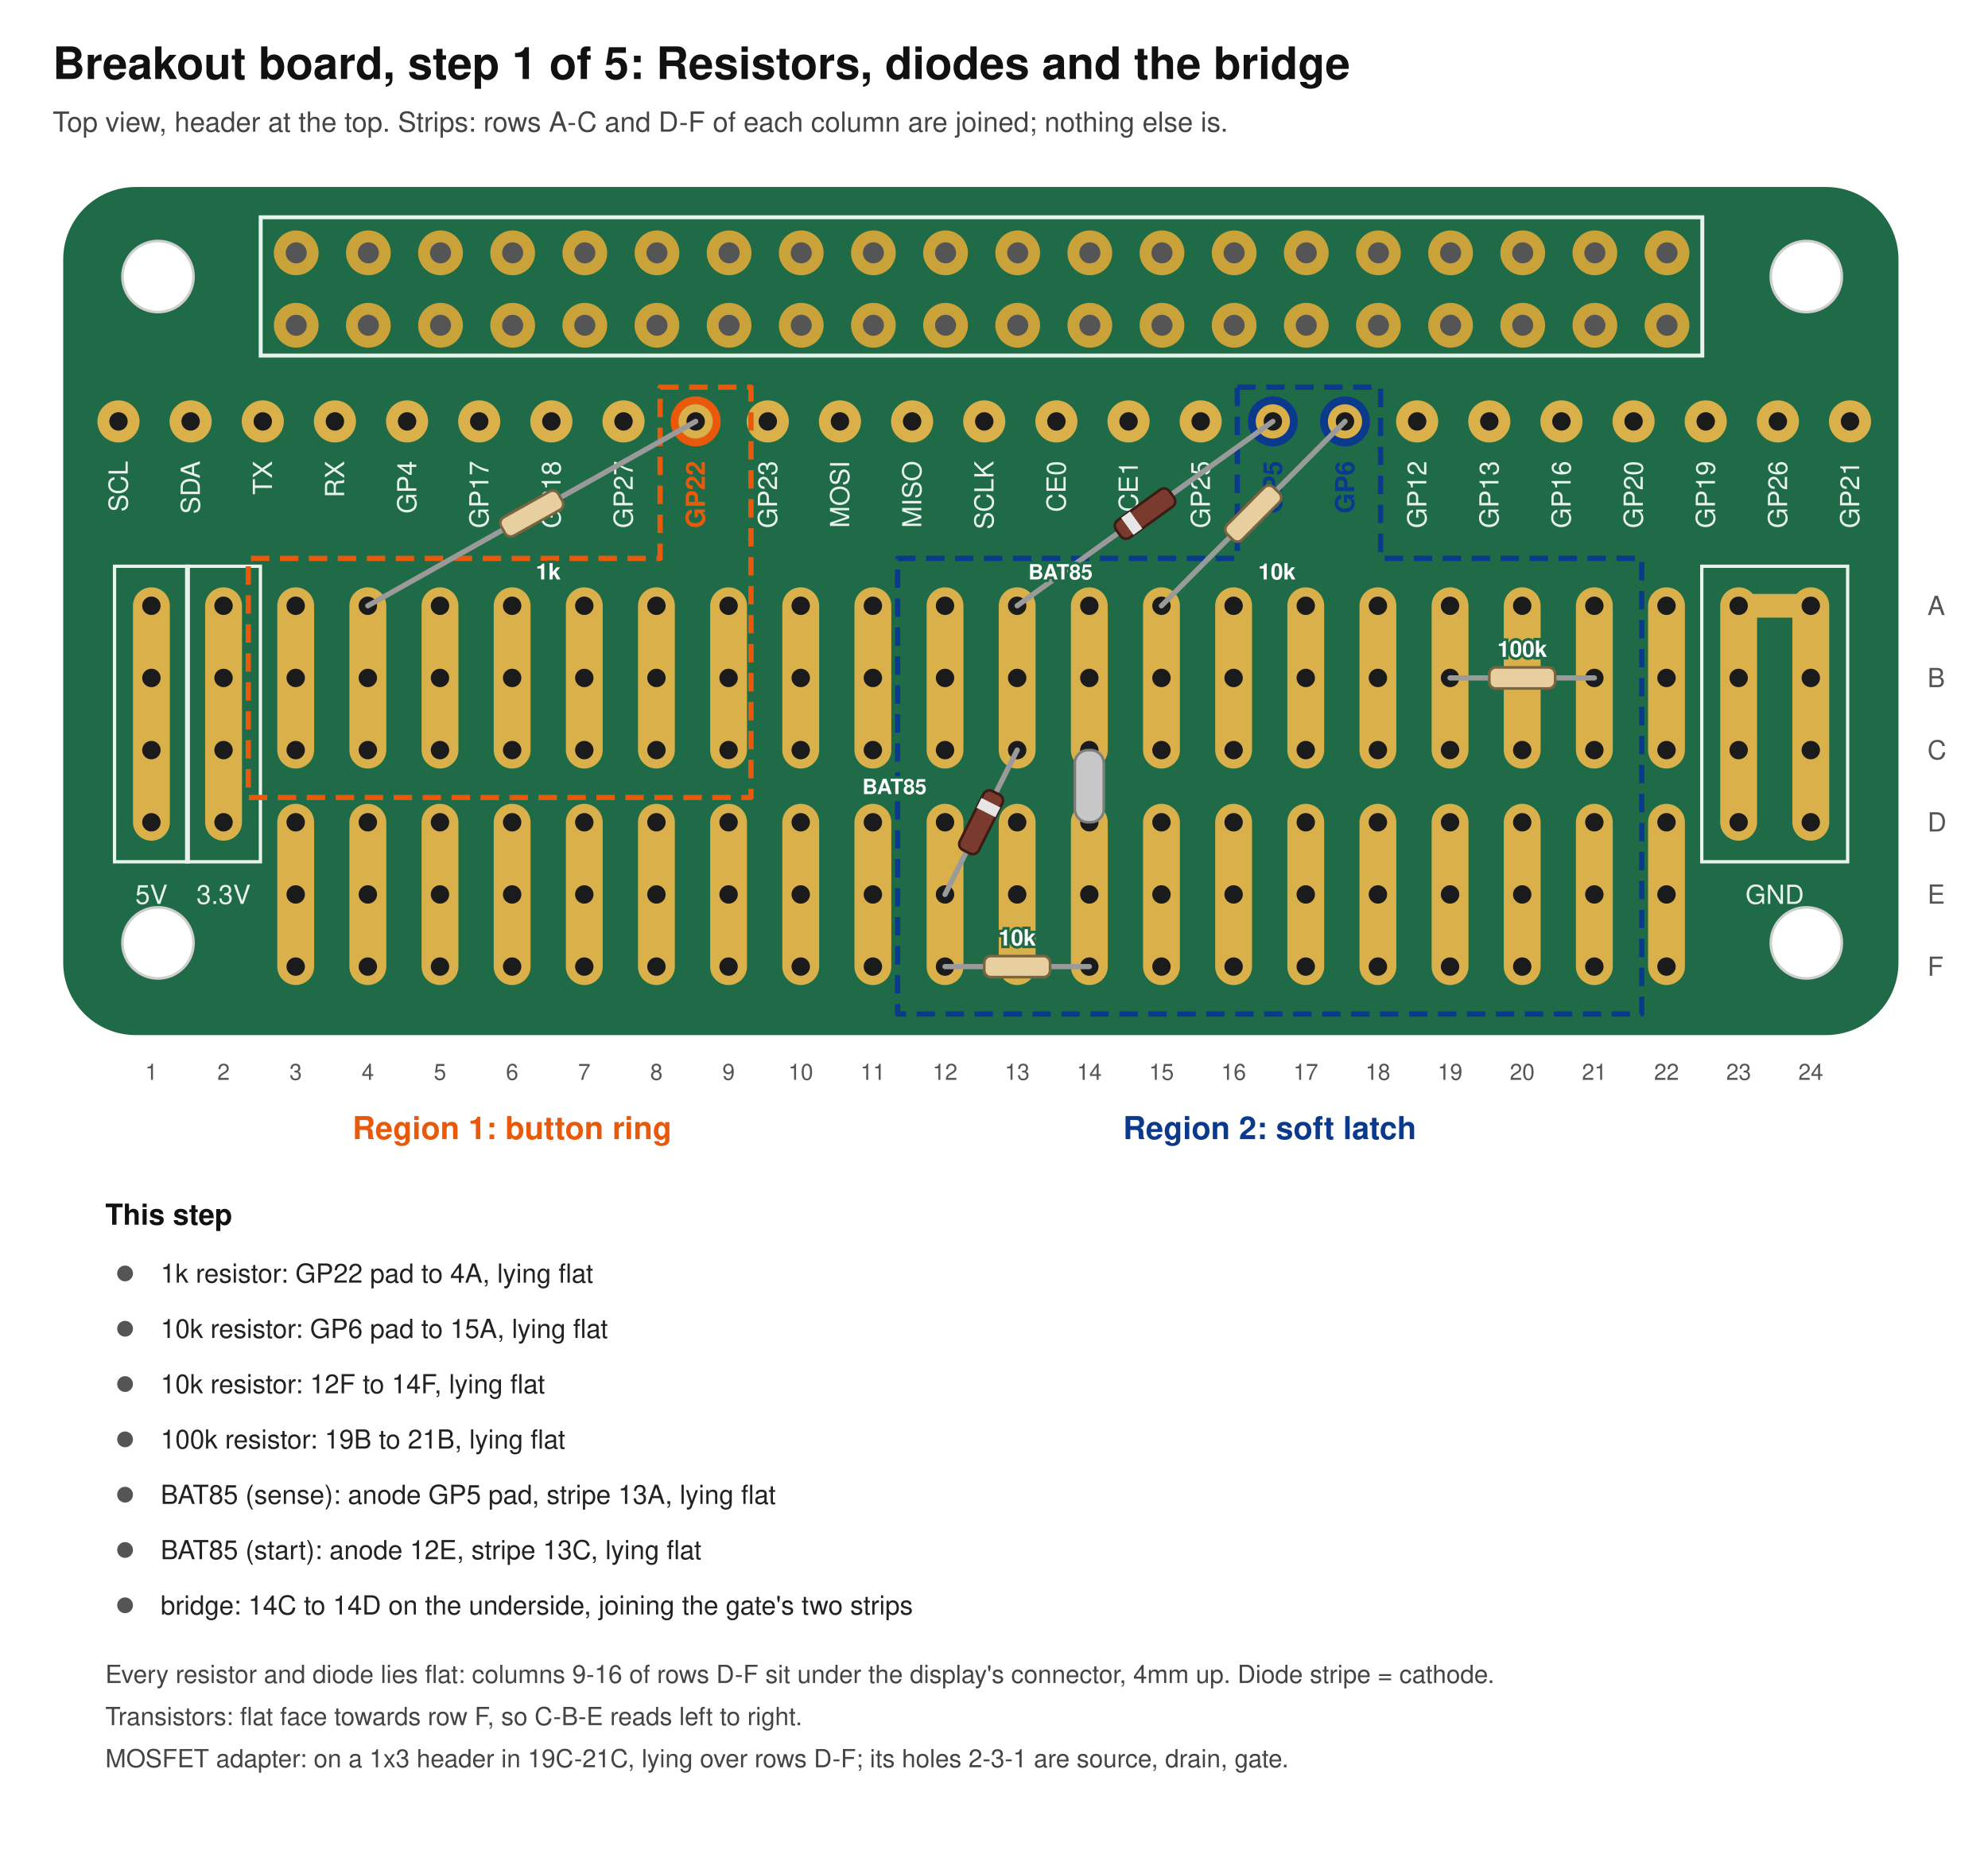
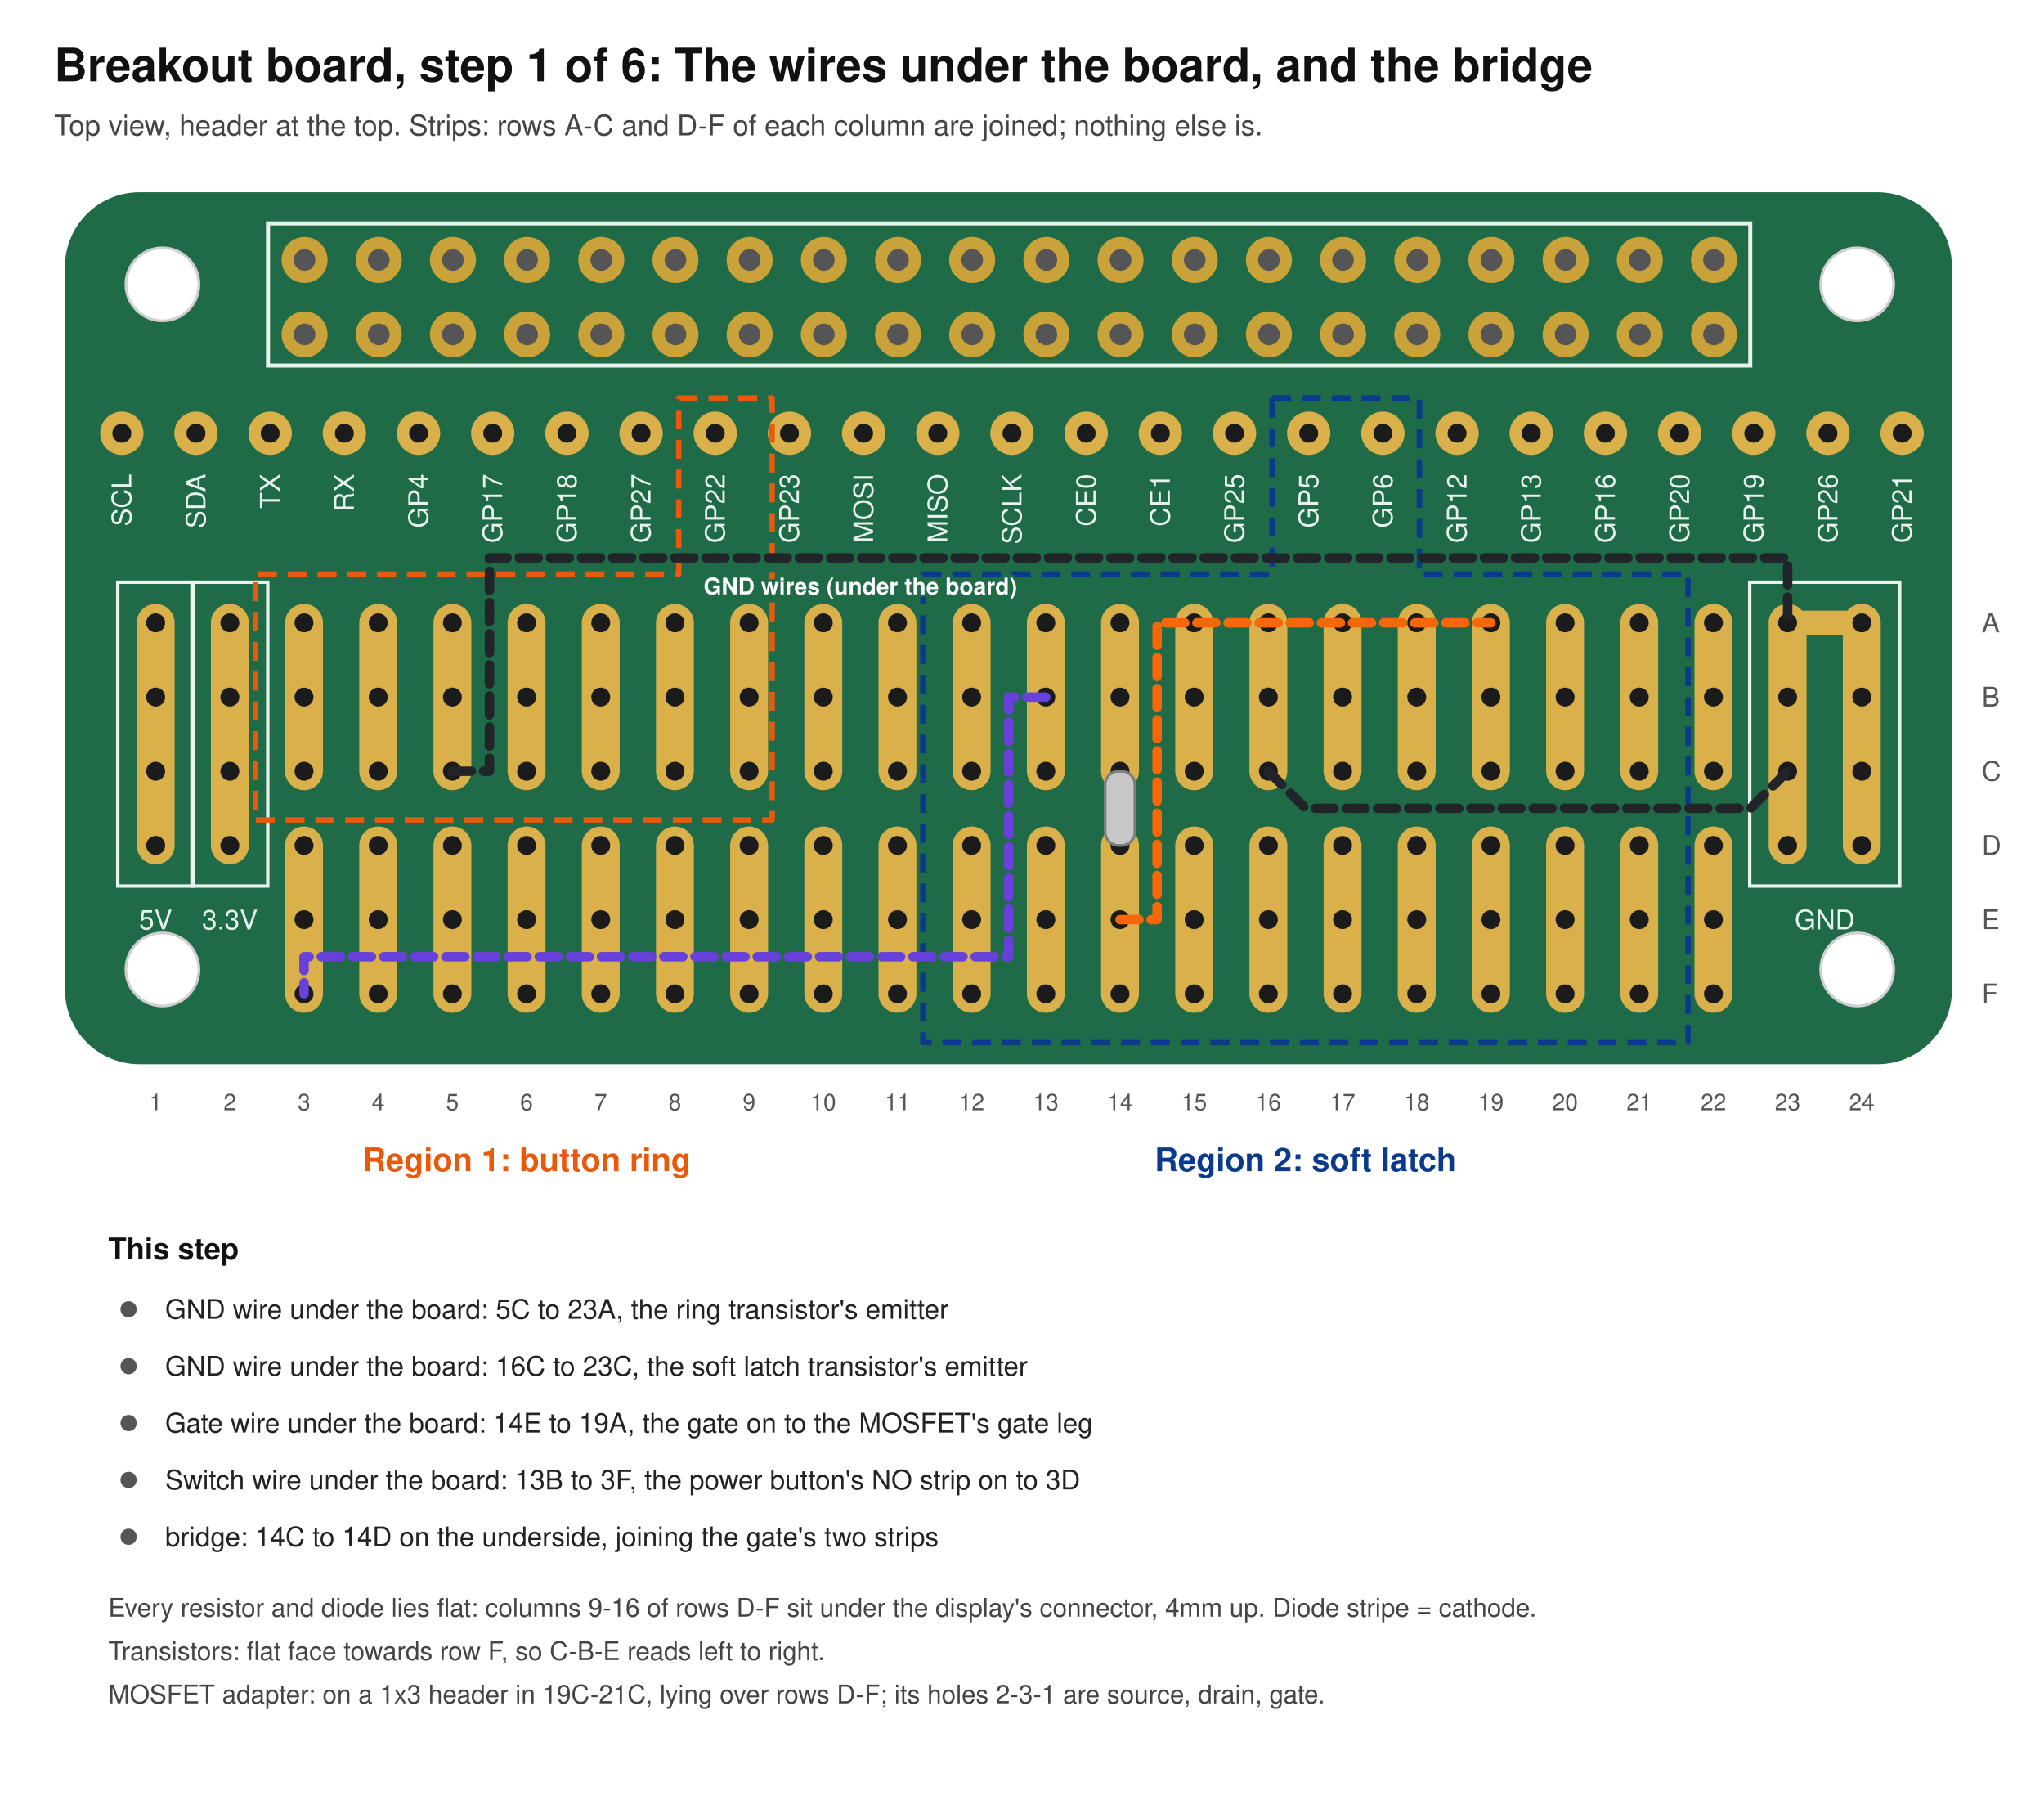
- <svg xmlns="http://www.w3.org/2000/svg" viewBox="0 0 1510 1420" width="1510" height="1420" font-family="Helvetica, Arial, sans-serif">
-   <rect width="1510" height="1420" fill="#ffffff" />
-   <text x="40.0" y="60.0" font-size="34" fill="#111" text-anchor="start" font-weight="bold">Breakout board, step 1 of 5: Resistors, diodes and the bridge</text>
+ <svg xmlns="http://www.w3.org/2000/svg" viewBox="0 0 1510 1336" width="1510" height="1336" font-family="Helvetica, Arial, sans-serif">
+   <rect width="1510" height="1336" fill="#ffffff" />
+   <text x="40.0" y="60.0" font-size="34" fill="#111" text-anchor="start" font-weight="bold">Breakout board, step 1 of 6: The wires under the board, and the bridge</text>
  <text x="40.0" y="100.0" font-size="21" fill="#444" text-anchor="start">Top view, header at the top. Strips: rows A-C and D-F of each column are joined; nothing else is.</text>
  <rect x="48.0" y="142.0" width="1394.0" height="644.0" fill="#1f6b48" rx="55" />
  <circle cx="120.0" cy="210.0" r="27" fill="#ffffff" stroke="#cfcfcf" stroke-width="2" />
  <circle cx="1372.0" cy="210.0" r="27" fill="#ffffff" stroke="#cfcfcf" stroke-width="2" />
  <circle cx="120.0" cy="716.0" r="27" fill="#ffffff" stroke="#cfcfcf" stroke-width="2" />
  <circle cx="1372.0" cy="716.0" r="27" fill="#ffffff" stroke="#cfcfcf" stroke-width="2" />
  <rect x="198.0" y="165.0" width="1095.0" height="105.0" fill="none" stroke="#e9f3ee" stroke-width="3" />
  <circle cx="225.0" cy="192.0" r="17" fill="#c9a23a" stroke="none" stroke-width="0" />
  <circle cx="225.0" cy="192.0" r="8" fill="#555" stroke="none" stroke-width="0" />
  <circle cx="225.0" cy="247.0" r="17" fill="#c9a23a" stroke="none" stroke-width="0" />
  <circle cx="225.0" cy="247.0" r="8" fill="#555" stroke="none" stroke-width="0" />
  <circle cx="279.8" cy="192.0" r="17" fill="#c9a23a" stroke="none" stroke-width="0" />
  <circle cx="279.8" cy="192.0" r="8" fill="#555" stroke="none" stroke-width="0" />
  <circle cx="279.8" cy="247.0" r="17" fill="#c9a23a" stroke="none" stroke-width="0" />
  <circle cx="279.8" cy="247.0" r="8" fill="#555" stroke="none" stroke-width="0" />
  <circle cx="334.6" cy="192.0" r="17" fill="#c9a23a" stroke="none" stroke-width="0" />
  <circle cx="334.6" cy="192.0" r="8" fill="#555" stroke="none" stroke-width="0" />
  <circle cx="334.6" cy="247.0" r="17" fill="#c9a23a" stroke="none" stroke-width="0" />
  <circle cx="334.6" cy="247.0" r="8" fill="#555" stroke="none" stroke-width="0" />
  <circle cx="389.4" cy="192.0" r="17" fill="#c9a23a" stroke="none" stroke-width="0" />
  <circle cx="389.4" cy="192.0" r="8" fill="#555" stroke="none" stroke-width="0" />
  <circle cx="389.4" cy="247.0" r="17" fill="#c9a23a" stroke="none" stroke-width="0" />
  <circle cx="389.4" cy="247.0" r="8" fill="#555" stroke="none" stroke-width="0" />
  <circle cx="444.2" cy="192.0" r="17" fill="#c9a23a" stroke="none" stroke-width="0" />
  <circle cx="444.2" cy="192.0" r="8" fill="#555" stroke="none" stroke-width="0" />
  <circle cx="444.2" cy="247.0" r="17" fill="#c9a23a" stroke="none" stroke-width="0" />
  <circle cx="444.2" cy="247.0" r="8" fill="#555" stroke="none" stroke-width="0" />
  <circle cx="499.0" cy="192.0" r="17" fill="#c9a23a" stroke="none" stroke-width="0" />
  <circle cx="499.0" cy="192.0" r="8" fill="#555" stroke="none" stroke-width="0" />
  <circle cx="499.0" cy="247.0" r="17" fill="#c9a23a" stroke="none" stroke-width="0" />
  <circle cx="499.0" cy="247.0" r="8" fill="#555" stroke="none" stroke-width="0" />
  <circle cx="553.8" cy="192.0" r="17" fill="#c9a23a" stroke="none" stroke-width="0" />
  <circle cx="553.8" cy="192.0" r="8" fill="#555" stroke="none" stroke-width="0" />
  <circle cx="553.8" cy="247.0" r="17" fill="#c9a23a" stroke="none" stroke-width="0" />
  <circle cx="553.8" cy="247.0" r="8" fill="#555" stroke="none" stroke-width="0" />
  <circle cx="608.6" cy="192.0" r="17" fill="#c9a23a" stroke="none" stroke-width="0" />
  <circle cx="608.6" cy="192.0" r="8" fill="#555" stroke="none" stroke-width="0" />
  <circle cx="608.6" cy="247.0" r="17" fill="#c9a23a" stroke="none" stroke-width="0" />
  <circle cx="608.6" cy="247.0" r="8" fill="#555" stroke="none" stroke-width="0" />
  <circle cx="663.4" cy="192.0" r="17" fill="#c9a23a" stroke="none" stroke-width="0" />
  <circle cx="663.4" cy="192.0" r="8" fill="#555" stroke="none" stroke-width="0" />
  <circle cx="663.4" cy="247.0" r="17" fill="#c9a23a" stroke="none" stroke-width="0" />
  <circle cx="663.4" cy="247.0" r="8" fill="#555" stroke="none" stroke-width="0" />
  <circle cx="718.2" cy="192.0" r="17" fill="#c9a23a" stroke="none" stroke-width="0" />
  <circle cx="718.2" cy="192.0" r="8" fill="#555" stroke="none" stroke-width="0" />
  <circle cx="718.2" cy="247.0" r="17" fill="#c9a23a" stroke="none" stroke-width="0" />
  <circle cx="718.2" cy="247.0" r="8" fill="#555" stroke="none" stroke-width="0" />
  <circle cx="773.0" cy="192.0" r="17" fill="#c9a23a" stroke="none" stroke-width="0" />
  <circle cx="773.0" cy="192.0" r="8" fill="#555" stroke="none" stroke-width="0" />
  <circle cx="773.0" cy="247.0" r="17" fill="#c9a23a" stroke="none" stroke-width="0" />
  <circle cx="773.0" cy="247.0" r="8" fill="#555" stroke="none" stroke-width="0" />
  <circle cx="827.8" cy="192.0" r="17" fill="#c9a23a" stroke="none" stroke-width="0" />
  <circle cx="827.8" cy="192.0" r="8" fill="#555" stroke="none" stroke-width="0" />
  <circle cx="827.8" cy="247.0" r="17" fill="#c9a23a" stroke="none" stroke-width="0" />
  <circle cx="827.8" cy="247.0" r="8" fill="#555" stroke="none" stroke-width="0" />
  <circle cx="882.6" cy="192.0" r="17" fill="#c9a23a" stroke="none" stroke-width="0" />
  <circle cx="882.6" cy="192.0" r="8" fill="#555" stroke="none" stroke-width="0" />
  <circle cx="882.6" cy="247.0" r="17" fill="#c9a23a" stroke="none" stroke-width="0" />
  <circle cx="882.6" cy="247.0" r="8" fill="#555" stroke="none" stroke-width="0" />
  <circle cx="937.4" cy="192.0" r="17" fill="#c9a23a" stroke="none" stroke-width="0" />
  <circle cx="937.4" cy="192.0" r="8" fill="#555" stroke="none" stroke-width="0" />
  <circle cx="937.4" cy="247.0" r="17" fill="#c9a23a" stroke="none" stroke-width="0" />
  <circle cx="937.4" cy="247.0" r="8" fill="#555" stroke="none" stroke-width="0" />
  <circle cx="992.2" cy="192.0" r="17" fill="#c9a23a" stroke="none" stroke-width="0" />
  <circle cx="992.2" cy="192.0" r="8" fill="#555" stroke="none" stroke-width="0" />
  <circle cx="992.2" cy="247.0" r="17" fill="#c9a23a" stroke="none" stroke-width="0" />
  <circle cx="992.2" cy="247.0" r="8" fill="#555" stroke="none" stroke-width="0" />
  <circle cx="1047.0" cy="192.0" r="17" fill="#c9a23a" stroke="none" stroke-width="0" />
  <circle cx="1047.0" cy="192.0" r="8" fill="#555" stroke="none" stroke-width="0" />
  <circle cx="1047.0" cy="247.0" r="17" fill="#c9a23a" stroke="none" stroke-width="0" />
  <circle cx="1047.0" cy="247.0" r="8" fill="#555" stroke="none" stroke-width="0" />
  <circle cx="1101.8" cy="192.0" r="17" fill="#c9a23a" stroke="none" stroke-width="0" />
  <circle cx="1101.8" cy="192.0" r="8" fill="#555" stroke="none" stroke-width="0" />
  <circle cx="1101.8" cy="247.0" r="17" fill="#c9a23a" stroke="none" stroke-width="0" />
  <circle cx="1101.8" cy="247.0" r="8" fill="#555" stroke="none" stroke-width="0" />
  <circle cx="1156.6" cy="192.0" r="17" fill="#c9a23a" stroke="none" stroke-width="0" />
  <circle cx="1156.6" cy="192.0" r="8" fill="#555" stroke="none" stroke-width="0" />
  <circle cx="1156.6" cy="247.0" r="17" fill="#c9a23a" stroke="none" stroke-width="0" />
  <circle cx="1156.6" cy="247.0" r="8" fill="#555" stroke="none" stroke-width="0" />
  <circle cx="1211.4" cy="192.0" r="17" fill="#c9a23a" stroke="none" stroke-width="0" />
  <circle cx="1211.4" cy="192.0" r="8" fill="#555" stroke="none" stroke-width="0" />
  <circle cx="1211.4" cy="247.0" r="17" fill="#c9a23a" stroke="none" stroke-width="0" />
  <circle cx="1211.4" cy="247.0" r="8" fill="#555" stroke="none" stroke-width="0" />
  <circle cx="1266.2" cy="192.0" r="17" fill="#c9a23a" stroke="none" stroke-width="0" />
  <circle cx="1266.2" cy="192.0" r="8" fill="#555" stroke="none" stroke-width="0" />
  <circle cx="1266.2" cy="247.0" r="17" fill="#c9a23a" stroke="none" stroke-width="0" />
  <circle cx="1266.2" cy="247.0" r="8" fill="#555" stroke="none" stroke-width="0" />
  <circle cx="90.0" cy="320.0" r="16" fill="#d9b04a" stroke="none" stroke-width="0" />
  <circle cx="90.0" cy="320.0" r="7" fill="#1b1b1b" stroke="none" stroke-width="0" />
  <text transform="translate(97.0,350) rotate(-90)" text-anchor="end" font-size="20" fill="#e9f3ee">SCL</text>
  <circle cx="144.8" cy="320.0" r="16" fill="#d9b04a" stroke="none" stroke-width="0" />
  <circle cx="144.8" cy="320.0" r="7" fill="#1b1b1b" stroke="none" stroke-width="0" />
  <text transform="translate(151.8,350) rotate(-90)" text-anchor="end" font-size="20" fill="#e9f3ee">SDA</text>
  <circle cx="199.6" cy="320.0" r="16" fill="#d9b04a" stroke="none" stroke-width="0" />
  <circle cx="199.6" cy="320.0" r="7" fill="#1b1b1b" stroke="none" stroke-width="0" />
  <text transform="translate(206.6,350) rotate(-90)" text-anchor="end" font-size="20" fill="#e9f3ee">TX</text>
  <circle cx="254.4" cy="320.0" r="16" fill="#d9b04a" stroke="none" stroke-width="0" />
  <circle cx="254.4" cy="320.0" r="7" fill="#1b1b1b" stroke="none" stroke-width="0" />
  <text transform="translate(261.4,350) rotate(-90)" text-anchor="end" font-size="20" fill="#e9f3ee">RX</text>
  <circle cx="309.2" cy="320.0" r="16" fill="#d9b04a" stroke="none" stroke-width="0" />
  <circle cx="309.2" cy="320.0" r="7" fill="#1b1b1b" stroke="none" stroke-width="0" />
  <text transform="translate(316.2,350) rotate(-90)" text-anchor="end" font-size="20" fill="#e9f3ee">GP4</text>
  <circle cx="364.0" cy="320.0" r="16" fill="#d9b04a" stroke="none" stroke-width="0" />
  <circle cx="364.0" cy="320.0" r="7" fill="#1b1b1b" stroke="none" stroke-width="0" />
  <text transform="translate(371.0,350) rotate(-90)" text-anchor="end" font-size="20" fill="#e9f3ee">GP17</text>
  <circle cx="418.8" cy="320.0" r="16" fill="#d9b04a" stroke="none" stroke-width="0" />
  <circle cx="418.8" cy="320.0" r="7" fill="#1b1b1b" stroke="none" stroke-width="0" />
  <text transform="translate(425.8,350) rotate(-90)" text-anchor="end" font-size="20" fill="#e9f3ee">GP18</text>
  <circle cx="473.6" cy="320.0" r="16" fill="#d9b04a" stroke="none" stroke-width="0" />
  <circle cx="473.6" cy="320.0" r="7" fill="#1b1b1b" stroke="none" stroke-width="0" />
  <text transform="translate(480.6,350) rotate(-90)" text-anchor="end" font-size="20" fill="#e9f3ee">GP27</text>
-   <circle cx="528.4" cy="320.0" r="16" fill="#d9b04a" stroke="#e8590c" stroke-width="6" />
+   <circle cx="528.4" cy="320.0" r="16" fill="#d9b04a" stroke="none" stroke-width="0" />
  <circle cx="528.4" cy="320.0" r="7" fill="#1b1b1b" stroke="none" stroke-width="0" />
-   <text transform="translate(535.4,350) rotate(-90)" text-anchor="end" font-size="20" font-weight="bold" fill="#e8590c">GP22</text>
+   <text transform="translate(535.4,350) rotate(-90)" text-anchor="end" font-size="20" fill="#e9f3ee">GP22</text>
  <circle cx="583.2" cy="320.0" r="16" fill="#d9b04a" stroke="none" stroke-width="0" />
  <circle cx="583.2" cy="320.0" r="7" fill="#1b1b1b" stroke="none" stroke-width="0" />
  <text transform="translate(590.2,350) rotate(-90)" text-anchor="end" font-size="20" fill="#e9f3ee">GP23</text>
  <circle cx="638.0" cy="320.0" r="16" fill="#d9b04a" stroke="none" stroke-width="0" />
  <circle cx="638.0" cy="320.0" r="7" fill="#1b1b1b" stroke="none" stroke-width="0" />
  <text transform="translate(645.0,350) rotate(-90)" text-anchor="end" font-size="20" fill="#e9f3ee">MOSI</text>
  <circle cx="692.8" cy="320.0" r="16" fill="#d9b04a" stroke="none" stroke-width="0" />
  <circle cx="692.8" cy="320.0" r="7" fill="#1b1b1b" stroke="none" stroke-width="0" />
  <text transform="translate(699.8,350) rotate(-90)" text-anchor="end" font-size="20" fill="#e9f3ee">MISO</text>
  <circle cx="747.6" cy="320.0" r="16" fill="#d9b04a" stroke="none" stroke-width="0" />
  <circle cx="747.6" cy="320.0" r="7" fill="#1b1b1b" stroke="none" stroke-width="0" />
  <text transform="translate(754.6,350) rotate(-90)" text-anchor="end" font-size="20" fill="#e9f3ee">SCLK</text>
  <circle cx="802.4" cy="320.0" r="16" fill="#d9b04a" stroke="none" stroke-width="0" />
  <circle cx="802.4" cy="320.0" r="7" fill="#1b1b1b" stroke="none" stroke-width="0" />
  <text transform="translate(809.4,350) rotate(-90)" text-anchor="end" font-size="20" fill="#e9f3ee">CE0</text>
  <circle cx="857.2" cy="320.0" r="16" fill="#d9b04a" stroke="none" stroke-width="0" />
  <circle cx="857.2" cy="320.0" r="7" fill="#1b1b1b" stroke="none" stroke-width="0" />
  <text transform="translate(864.2,350) rotate(-90)" text-anchor="end" font-size="20" fill="#e9f3ee">CE1</text>
  <circle cx="912.0" cy="320.0" r="16" fill="#d9b04a" stroke="none" stroke-width="0" />
  <circle cx="912.0" cy="320.0" r="7" fill="#1b1b1b" stroke="none" stroke-width="0" />
  <text transform="translate(919.0,350) rotate(-90)" text-anchor="end" font-size="20" fill="#e9f3ee">GP25</text>
-   <circle cx="966.8" cy="320.0" r="16" fill="#d9b04a" stroke="#0b3a8c" stroke-width="6" />
+   <circle cx="966.8" cy="320.0" r="16" fill="#d9b04a" stroke="none" stroke-width="0" />
  <circle cx="966.8" cy="320.0" r="7" fill="#1b1b1b" stroke="none" stroke-width="0" />
-   <text transform="translate(973.8,350) rotate(-90)" text-anchor="end" font-size="20" font-weight="bold" fill="#0b3a8c">GP5</text>
-   <circle cx="1021.6" cy="320.0" r="16" fill="#d9b04a" stroke="#0b3a8c" stroke-width="6" />
+   <text transform="translate(973.8,350) rotate(-90)" text-anchor="end" font-size="20" fill="#e9f3ee">GP5</text>
+   <circle cx="1021.6" cy="320.0" r="16" fill="#d9b04a" stroke="none" stroke-width="0" />
  <circle cx="1021.6" cy="320.0" r="7" fill="#1b1b1b" stroke="none" stroke-width="0" />
-   <text transform="translate(1028.6,350) rotate(-90)" text-anchor="end" font-size="20" font-weight="bold" fill="#0b3a8c">GP6</text>
+   <text transform="translate(1028.6,350) rotate(-90)" text-anchor="end" font-size="20" fill="#e9f3ee">GP6</text>
  <circle cx="1076.4" cy="320.0" r="16" fill="#d9b04a" stroke="none" stroke-width="0" />
  <circle cx="1076.4" cy="320.0" r="7" fill="#1b1b1b" stroke="none" stroke-width="0" />
  <text transform="translate(1083.4,350) rotate(-90)" text-anchor="end" font-size="20" fill="#e9f3ee">GP12</text>
  <circle cx="1131.2" cy="320.0" r="16" fill="#d9b04a" stroke="none" stroke-width="0" />
  <circle cx="1131.2" cy="320.0" r="7" fill="#1b1b1b" stroke="none" stroke-width="0" />
  <text transform="translate(1138.2,350) rotate(-90)" text-anchor="end" font-size="20" fill="#e9f3ee">GP13</text>
  <circle cx="1186.0" cy="320.0" r="16" fill="#d9b04a" stroke="none" stroke-width="0" />
  <circle cx="1186.0" cy="320.0" r="7" fill="#1b1b1b" stroke="none" stroke-width="0" />
  <text transform="translate(1193.0,350) rotate(-90)" text-anchor="end" font-size="20" fill="#e9f3ee">GP16</text>
  <circle cx="1240.8" cy="320.0" r="16" fill="#d9b04a" stroke="none" stroke-width="0" />
  <circle cx="1240.8" cy="320.0" r="7" fill="#1b1b1b" stroke="none" stroke-width="0" />
  <text transform="translate(1247.8,350) rotate(-90)" text-anchor="end" font-size="20" fill="#e9f3ee">GP20</text>
  <circle cx="1295.6" cy="320.0" r="16" fill="#d9b04a" stroke="none" stroke-width="0" />
  <circle cx="1295.6" cy="320.0" r="7" fill="#1b1b1b" stroke="none" stroke-width="0" />
  <text transform="translate(1302.6,350) rotate(-90)" text-anchor="end" font-size="20" fill="#e9f3ee">GP19</text>
  <circle cx="1350.4" cy="320.0" r="16" fill="#d9b04a" stroke="none" stroke-width="0" />
  <circle cx="1350.4" cy="320.0" r="7" fill="#1b1b1b" stroke="none" stroke-width="0" />
  <text transform="translate(1357.4,350) rotate(-90)" text-anchor="end" font-size="20" fill="#e9f3ee">GP26</text>
  <circle cx="1405.2" cy="320.0" r="16" fill="#d9b04a" stroke="none" stroke-width="0" />
  <circle cx="1405.2" cy="320.0" r="7" fill="#1b1b1b" stroke="none" stroke-width="0" />
  <text transform="translate(1412.2,350) rotate(-90)" text-anchor="end" font-size="20" fill="#e9f3ee">GP21</text>
  <rect x="87.0" y="430.0" width="56.0" height="224.4" fill="none" stroke="#e9f3ee" stroke-width="2.5" />
  <text x="115.0" y="686.4" font-size="20" fill="#e9f3ee" text-anchor="middle">5V</text>
  <rect x="141.8" y="430.0" width="56.0" height="224.4" fill="none" stroke="#e9f3ee" stroke-width="2.5" />
  <text x="169.8" y="686.4" font-size="20" fill="#e9f3ee" text-anchor="middle">3.3V</text>
  <rect x="1292.6" y="430.0" width="110.8" height="224.4" fill="none" stroke="#e9f3ee" stroke-width="2.5" />
  <text x="1348.0" y="686.4" font-size="20" fill="#e9f3ee" text-anchor="middle">GND</text>
  <rect x="101.0" y="446.0" width="28.0" height="192.4" fill="#d9b04a" rx="14" />
  <rect x="155.8" y="446.0" width="28.0" height="192.4" fill="#d9b04a" rx="14" />
  <rect x="210.6" y="446.0" width="28.0" height="137.6" fill="#d9b04a" rx="14" />
  <rect x="210.6" y="610.4" width="28.0" height="137.6" fill="#d9b04a" rx="14" />
  <rect x="265.4" y="446.0" width="28.0" height="137.6" fill="#d9b04a" rx="14" />
  <rect x="265.4" y="610.4" width="28.0" height="137.6" fill="#d9b04a" rx="14" />
  <rect x="320.2" y="446.0" width="28.0" height="137.6" fill="#d9b04a" rx="14" />
  <rect x="320.2" y="610.4" width="28.0" height="137.6" fill="#d9b04a" rx="14" />
  <rect x="375.0" y="446.0" width="28.0" height="137.6" fill="#d9b04a" rx="14" />
  <rect x="375.0" y="610.4" width="28.0" height="137.6" fill="#d9b04a" rx="14" />
  <rect x="429.8" y="446.0" width="28.0" height="137.6" fill="#d9b04a" rx="14" />
  <rect x="429.8" y="610.4" width="28.0" height="137.6" fill="#d9b04a" rx="14" />
  <rect x="484.6" y="446.0" width="28.0" height="137.6" fill="#d9b04a" rx="14" />
  <rect x="484.6" y="610.4" width="28.0" height="137.6" fill="#d9b04a" rx="14" />
  <rect x="539.4" y="446.0" width="28.0" height="137.6" fill="#d9b04a" rx="14" />
  <rect x="539.4" y="610.4" width="28.0" height="137.6" fill="#d9b04a" rx="14" />
  <rect x="594.2" y="446.0" width="28.0" height="137.6" fill="#d9b04a" rx="14" />
  <rect x="594.2" y="610.4" width="28.0" height="137.6" fill="#d9b04a" rx="14" />
  <rect x="649.0" y="446.0" width="28.0" height="137.6" fill="#d9b04a" rx="14" />
  <rect x="649.0" y="610.4" width="28.0" height="137.6" fill="#d9b04a" rx="14" />
  <rect x="703.8" y="446.0" width="28.0" height="137.6" fill="#d9b04a" rx="14" />
  <rect x="703.8" y="610.4" width="28.0" height="137.6" fill="#d9b04a" rx="14" />
  <rect x="758.6" y="446.0" width="28.0" height="137.6" fill="#d9b04a" rx="14" />
  <rect x="758.6" y="610.4" width="28.0" height="137.6" fill="#d9b04a" rx="14" />
  <rect x="813.4" y="446.0" width="28.0" height="137.6" fill="#d9b04a" rx="14" />
  <rect x="813.4" y="610.4" width="28.0" height="137.6" fill="#d9b04a" rx="14" />
  <rect x="868.2" y="446.0" width="28.0" height="137.6" fill="#d9b04a" rx="14" />
  <rect x="868.2" y="610.4" width="28.0" height="137.6" fill="#d9b04a" rx="14" />
  <rect x="923.0" y="446.0" width="28.0" height="137.6" fill="#d9b04a" rx="14" />
  <rect x="923.0" y="610.4" width="28.0" height="137.6" fill="#d9b04a" rx="14" />
  <rect x="977.8" y="446.0" width="28.0" height="137.6" fill="#d9b04a" rx="14" />
  <rect x="977.8" y="610.4" width="28.0" height="137.6" fill="#d9b04a" rx="14" />
  <rect x="1032.6" y="446.0" width="28.0" height="137.6" fill="#d9b04a" rx="14" />
  <rect x="1032.6" y="610.4" width="28.0" height="137.6" fill="#d9b04a" rx="14" />
  <rect x="1087.4" y="446.0" width="28.0" height="137.6" fill="#d9b04a" rx="14" />
  <rect x="1087.4" y="610.4" width="28.0" height="137.6" fill="#d9b04a" rx="14" />
  <rect x="1142.2" y="446.0" width="28.0" height="137.6" fill="#d9b04a" rx="14" />
  <rect x="1142.2" y="610.4" width="28.0" height="137.6" fill="#d9b04a" rx="14" />
  <rect x="1197.0" y="446.0" width="28.0" height="137.6" fill="#d9b04a" rx="14" />
  <rect x="1197.0" y="610.4" width="28.0" height="137.6" fill="#d9b04a" rx="14" />
  <rect x="1251.8" y="446.0" width="28.0" height="137.6" fill="#d9b04a" rx="14" />
  <rect x="1251.8" y="610.4" width="28.0" height="137.6" fill="#d9b04a" rx="14" />
  <rect x="1306.6" y="446.0" width="28.0" height="192.4" fill="#d9b04a" rx="14" />
  <rect x="1361.4" y="446.0" width="28.0" height="192.4" fill="#d9b04a" rx="14" />
  <rect x="1320.6" y="451.0" width="54.8" height="18.0" fill="#d9b04a" />
  <circle cx="115.0" cy="460.0" r="7" fill="#1b1b1b" stroke="none" stroke-width="0" />
  <circle cx="115.0" cy="514.8" r="7" fill="#1b1b1b" stroke="none" stroke-width="0" />
  <circle cx="115.0" cy="569.6" r="7" fill="#1b1b1b" stroke="none" stroke-width="0" />
  <circle cx="115.0" cy="624.4" r="7" fill="#1b1b1b" stroke="none" stroke-width="0" />
  <circle cx="169.8" cy="460.0" r="7" fill="#1b1b1b" stroke="none" stroke-width="0" />
  <circle cx="169.8" cy="514.8" r="7" fill="#1b1b1b" stroke="none" stroke-width="0" />
  <circle cx="169.8" cy="569.6" r="7" fill="#1b1b1b" stroke="none" stroke-width="0" />
  <circle cx="169.8" cy="624.4" r="7" fill="#1b1b1b" stroke="none" stroke-width="0" />
  <circle cx="224.6" cy="460.0" r="7" fill="#1b1b1b" stroke="none" stroke-width="0" />
  <circle cx="224.6" cy="514.8" r="7" fill="#1b1b1b" stroke="none" stroke-width="0" />
  <circle cx="224.6" cy="569.6" r="7" fill="#1b1b1b" stroke="none" stroke-width="0" />
  <circle cx="224.6" cy="624.4" r="7" fill="#1b1b1b" stroke="none" stroke-width="0" />
  <circle cx="224.6" cy="679.2" r="7" fill="#1b1b1b" stroke="none" stroke-width="0" />
  <circle cx="224.6" cy="734.0" r="7" fill="#1b1b1b" stroke="none" stroke-width="0" />
  <circle cx="279.4" cy="460.0" r="7" fill="#1b1b1b" stroke="none" stroke-width="0" />
  <circle cx="279.4" cy="514.8" r="7" fill="#1b1b1b" stroke="none" stroke-width="0" />
  <circle cx="279.4" cy="569.6" r="7" fill="#1b1b1b" stroke="none" stroke-width="0" />
  <circle cx="279.4" cy="624.4" r="7" fill="#1b1b1b" stroke="none" stroke-width="0" />
  <circle cx="279.4" cy="679.2" r="7" fill="#1b1b1b" stroke="none" stroke-width="0" />
  <circle cx="279.4" cy="734.0" r="7" fill="#1b1b1b" stroke="none" stroke-width="0" />
  <circle cx="334.2" cy="460.0" r="7" fill="#1b1b1b" stroke="none" stroke-width="0" />
  <circle cx="334.2" cy="514.8" r="7" fill="#1b1b1b" stroke="none" stroke-width="0" />
  <circle cx="334.2" cy="569.6" r="7" fill="#1b1b1b" stroke="none" stroke-width="0" />
  <circle cx="334.2" cy="624.4" r="7" fill="#1b1b1b" stroke="none" stroke-width="0" />
  <circle cx="334.2" cy="679.2" r="7" fill="#1b1b1b" stroke="none" stroke-width="0" />
  <circle cx="334.2" cy="734.0" r="7" fill="#1b1b1b" stroke="none" stroke-width="0" />
  <circle cx="389.0" cy="460.0" r="7" fill="#1b1b1b" stroke="none" stroke-width="0" />
  <circle cx="389.0" cy="514.8" r="7" fill="#1b1b1b" stroke="none" stroke-width="0" />
  <circle cx="389.0" cy="569.6" r="7" fill="#1b1b1b" stroke="none" stroke-width="0" />
  <circle cx="389.0" cy="624.4" r="7" fill="#1b1b1b" stroke="none" stroke-width="0" />
  <circle cx="389.0" cy="679.2" r="7" fill="#1b1b1b" stroke="none" stroke-width="0" />
  <circle cx="389.0" cy="734.0" r="7" fill="#1b1b1b" stroke="none" stroke-width="0" />
  <circle cx="443.8" cy="460.0" r="7" fill="#1b1b1b" stroke="none" stroke-width="0" />
  <circle cx="443.8" cy="514.8" r="7" fill="#1b1b1b" stroke="none" stroke-width="0" />
  <circle cx="443.8" cy="569.6" r="7" fill="#1b1b1b" stroke="none" stroke-width="0" />
  <circle cx="443.8" cy="624.4" r="7" fill="#1b1b1b" stroke="none" stroke-width="0" />
  <circle cx="443.8" cy="679.2" r="7" fill="#1b1b1b" stroke="none" stroke-width="0" />
  <circle cx="443.8" cy="734.0" r="7" fill="#1b1b1b" stroke="none" stroke-width="0" />
  <circle cx="498.6" cy="460.0" r="7" fill="#1b1b1b" stroke="none" stroke-width="0" />
  <circle cx="498.6" cy="514.8" r="7" fill="#1b1b1b" stroke="none" stroke-width="0" />
  <circle cx="498.6" cy="569.6" r="7" fill="#1b1b1b" stroke="none" stroke-width="0" />
  <circle cx="498.6" cy="624.4" r="7" fill="#1b1b1b" stroke="none" stroke-width="0" />
  <circle cx="498.6" cy="679.2" r="7" fill="#1b1b1b" stroke="none" stroke-width="0" />
  <circle cx="498.6" cy="734.0" r="7" fill="#1b1b1b" stroke="none" stroke-width="0" />
  <circle cx="553.4" cy="460.0" r="7" fill="#1b1b1b" stroke="none" stroke-width="0" />
  <circle cx="553.4" cy="514.8" r="7" fill="#1b1b1b" stroke="none" stroke-width="0" />
  <circle cx="553.4" cy="569.6" r="7" fill="#1b1b1b" stroke="none" stroke-width="0" />
  <circle cx="553.4" cy="624.4" r="7" fill="#1b1b1b" stroke="none" stroke-width="0" />
  <circle cx="553.4" cy="679.2" r="7" fill="#1b1b1b" stroke="none" stroke-width="0" />
  <circle cx="553.4" cy="734.0" r="7" fill="#1b1b1b" stroke="none" stroke-width="0" />
  <circle cx="608.2" cy="460.0" r="7" fill="#1b1b1b" stroke="none" stroke-width="0" />
  <circle cx="608.2" cy="514.8" r="7" fill="#1b1b1b" stroke="none" stroke-width="0" />
  <circle cx="608.2" cy="569.6" r="7" fill="#1b1b1b" stroke="none" stroke-width="0" />
  <circle cx="608.2" cy="624.4" r="7" fill="#1b1b1b" stroke="none" stroke-width="0" />
  <circle cx="608.2" cy="679.2" r="7" fill="#1b1b1b" stroke="none" stroke-width="0" />
  <circle cx="608.2" cy="734.0" r="7" fill="#1b1b1b" stroke="none" stroke-width="0" />
  <circle cx="663.0" cy="460.0" r="7" fill="#1b1b1b" stroke="none" stroke-width="0" />
  <circle cx="663.0" cy="514.8" r="7" fill="#1b1b1b" stroke="none" stroke-width="0" />
  <circle cx="663.0" cy="569.6" r="7" fill="#1b1b1b" stroke="none" stroke-width="0" />
  <circle cx="663.0" cy="624.4" r="7" fill="#1b1b1b" stroke="none" stroke-width="0" />
  <circle cx="663.0" cy="679.2" r="7" fill="#1b1b1b" stroke="none" stroke-width="0" />
  <circle cx="663.0" cy="734.0" r="7" fill="#1b1b1b" stroke="none" stroke-width="0" />
  <circle cx="717.8" cy="460.0" r="7" fill="#1b1b1b" stroke="none" stroke-width="0" />
  <circle cx="717.8" cy="514.8" r="7" fill="#1b1b1b" stroke="none" stroke-width="0" />
  <circle cx="717.8" cy="569.6" r="7" fill="#1b1b1b" stroke="none" stroke-width="0" />
  <circle cx="717.8" cy="624.4" r="7" fill="#1b1b1b" stroke="none" stroke-width="0" />
  <circle cx="717.8" cy="679.2" r="7" fill="#1b1b1b" stroke="none" stroke-width="0" />
  <circle cx="717.8" cy="734.0" r="7" fill="#1b1b1b" stroke="none" stroke-width="0" />
  <circle cx="772.6" cy="460.0" r="7" fill="#1b1b1b" stroke="none" stroke-width="0" />
  <circle cx="772.6" cy="514.8" r="7" fill="#1b1b1b" stroke="none" stroke-width="0" />
  <circle cx="772.6" cy="569.6" r="7" fill="#1b1b1b" stroke="none" stroke-width="0" />
  <circle cx="772.6" cy="624.4" r="7" fill="#1b1b1b" stroke="none" stroke-width="0" />
  <circle cx="772.6" cy="679.2" r="7" fill="#1b1b1b" stroke="none" stroke-width="0" />
  <circle cx="772.6" cy="734.0" r="7" fill="#1b1b1b" stroke="none" stroke-width="0" />
  <circle cx="827.4" cy="460.0" r="7" fill="#1b1b1b" stroke="none" stroke-width="0" />
  <circle cx="827.4" cy="514.8" r="7" fill="#1b1b1b" stroke="none" stroke-width="0" />
  <circle cx="827.4" cy="569.6" r="7" fill="#1b1b1b" stroke="none" stroke-width="0" />
  <circle cx="827.4" cy="624.4" r="7" fill="#1b1b1b" stroke="none" stroke-width="0" />
  <circle cx="827.4" cy="679.2" r="7" fill="#1b1b1b" stroke="none" stroke-width="0" />
  <circle cx="827.4" cy="734.0" r="7" fill="#1b1b1b" stroke="none" stroke-width="0" />
  <circle cx="882.2" cy="460.0" r="7" fill="#1b1b1b" stroke="none" stroke-width="0" />
  <circle cx="882.2" cy="514.8" r="7" fill="#1b1b1b" stroke="none" stroke-width="0" />
  <circle cx="882.2" cy="569.6" r="7" fill="#1b1b1b" stroke="none" stroke-width="0" />
  <circle cx="882.2" cy="624.4" r="7" fill="#1b1b1b" stroke="none" stroke-width="0" />
  <circle cx="882.2" cy="679.2" r="7" fill="#1b1b1b" stroke="none" stroke-width="0" />
  <circle cx="882.2" cy="734.0" r="7" fill="#1b1b1b" stroke="none" stroke-width="0" />
  <circle cx="937.0" cy="460.0" r="7" fill="#1b1b1b" stroke="none" stroke-width="0" />
  <circle cx="937.0" cy="514.8" r="7" fill="#1b1b1b" stroke="none" stroke-width="0" />
  <circle cx="937.0" cy="569.6" r="7" fill="#1b1b1b" stroke="none" stroke-width="0" />
  <circle cx="937.0" cy="624.4" r="7" fill="#1b1b1b" stroke="none" stroke-width="0" />
  <circle cx="937.0" cy="679.2" r="7" fill="#1b1b1b" stroke="none" stroke-width="0" />
  <circle cx="937.0" cy="734.0" r="7" fill="#1b1b1b" stroke="none" stroke-width="0" />
  <circle cx="991.8" cy="460.0" r="7" fill="#1b1b1b" stroke="none" stroke-width="0" />
  <circle cx="991.8" cy="514.8" r="7" fill="#1b1b1b" stroke="none" stroke-width="0" />
  <circle cx="991.8" cy="569.6" r="7" fill="#1b1b1b" stroke="none" stroke-width="0" />
  <circle cx="991.8" cy="624.4" r="7" fill="#1b1b1b" stroke="none" stroke-width="0" />
  <circle cx="991.8" cy="679.2" r="7" fill="#1b1b1b" stroke="none" stroke-width="0" />
  <circle cx="991.8" cy="734.0" r="7" fill="#1b1b1b" stroke="none" stroke-width="0" />
  <circle cx="1046.6" cy="460.0" r="7" fill="#1b1b1b" stroke="none" stroke-width="0" />
  <circle cx="1046.6" cy="514.8" r="7" fill="#1b1b1b" stroke="none" stroke-width="0" />
  <circle cx="1046.6" cy="569.6" r="7" fill="#1b1b1b" stroke="none" stroke-width="0" />
  <circle cx="1046.6" cy="624.4" r="7" fill="#1b1b1b" stroke="none" stroke-width="0" />
  <circle cx="1046.6" cy="679.2" r="7" fill="#1b1b1b" stroke="none" stroke-width="0" />
  <circle cx="1046.6" cy="734.0" r="7" fill="#1b1b1b" stroke="none" stroke-width="0" />
  <circle cx="1101.4" cy="460.0" r="7" fill="#1b1b1b" stroke="none" stroke-width="0" />
  <circle cx="1101.4" cy="514.8" r="7" fill="#1b1b1b" stroke="none" stroke-width="0" />
  <circle cx="1101.4" cy="569.6" r="7" fill="#1b1b1b" stroke="none" stroke-width="0" />
  <circle cx="1101.4" cy="624.4" r="7" fill="#1b1b1b" stroke="none" stroke-width="0" />
  <circle cx="1101.4" cy="679.2" r="7" fill="#1b1b1b" stroke="none" stroke-width="0" />
  <circle cx="1101.4" cy="734.0" r="7" fill="#1b1b1b" stroke="none" stroke-width="0" />
  <circle cx="1156.2" cy="460.0" r="7" fill="#1b1b1b" stroke="none" stroke-width="0" />
  <circle cx="1156.2" cy="514.8" r="7" fill="#1b1b1b" stroke="none" stroke-width="0" />
  <circle cx="1156.2" cy="569.6" r="7" fill="#1b1b1b" stroke="none" stroke-width="0" />
  <circle cx="1156.2" cy="624.4" r="7" fill="#1b1b1b" stroke="none" stroke-width="0" />
  <circle cx="1156.2" cy="679.2" r="7" fill="#1b1b1b" stroke="none" stroke-width="0" />
  <circle cx="1156.2" cy="734.0" r="7" fill="#1b1b1b" stroke="none" stroke-width="0" />
  <circle cx="1211.0" cy="460.0" r="7" fill="#1b1b1b" stroke="none" stroke-width="0" />
  <circle cx="1211.0" cy="514.8" r="7" fill="#1b1b1b" stroke="none" stroke-width="0" />
  <circle cx="1211.0" cy="569.6" r="7" fill="#1b1b1b" stroke="none" stroke-width="0" />
  <circle cx="1211.0" cy="624.4" r="7" fill="#1b1b1b" stroke="none" stroke-width="0" />
  <circle cx="1211.0" cy="679.2" r="7" fill="#1b1b1b" stroke="none" stroke-width="0" />
  <circle cx="1211.0" cy="734.0" r="7" fill="#1b1b1b" stroke="none" stroke-width="0" />
  <circle cx="1265.8" cy="460.0" r="7" fill="#1b1b1b" stroke="none" stroke-width="0" />
  <circle cx="1265.8" cy="514.8" r="7" fill="#1b1b1b" stroke="none" stroke-width="0" />
  <circle cx="1265.8" cy="569.6" r="7" fill="#1b1b1b" stroke="none" stroke-width="0" />
  <circle cx="1265.8" cy="624.4" r="7" fill="#1b1b1b" stroke="none" stroke-width="0" />
  <circle cx="1265.8" cy="679.2" r="7" fill="#1b1b1b" stroke="none" stroke-width="0" />
  <circle cx="1265.8" cy="734.0" r="7" fill="#1b1b1b" stroke="none" stroke-width="0" />
  <circle cx="1320.6" cy="460.0" r="7" fill="#1b1b1b" stroke="none" stroke-width="0" />
  <circle cx="1320.6" cy="514.8" r="7" fill="#1b1b1b" stroke="none" stroke-width="0" />
  <circle cx="1320.6" cy="569.6" r="7" fill="#1b1b1b" stroke="none" stroke-width="0" />
  <circle cx="1320.6" cy="624.4" r="7" fill="#1b1b1b" stroke="none" stroke-width="0" />
  <circle cx="1375.4" cy="460.0" r="7" fill="#1b1b1b" stroke="none" stroke-width="0" />
  <circle cx="1375.4" cy="514.8" r="7" fill="#1b1b1b" stroke="none" stroke-width="0" />
  <circle cx="1375.4" cy="569.6" r="7" fill="#1b1b1b" stroke="none" stroke-width="0" />
  <circle cx="1375.4" cy="624.4" r="7" fill="#1b1b1b" stroke="none" stroke-width="0" />
  <text x="115.0" y="820.0" font-size="17" fill="#555" text-anchor="middle">1</text>
  <text x="169.8" y="820.0" font-size="17" fill="#555" text-anchor="middle">2</text>
  <text x="224.6" y="820.0" font-size="17" fill="#555" text-anchor="middle">3</text>
  <text x="279.4" y="820.0" font-size="17" fill="#555" text-anchor="middle">4</text>
  <text x="334.2" y="820.0" font-size="17" fill="#555" text-anchor="middle">5</text>
  <text x="389.0" y="820.0" font-size="17" fill="#555" text-anchor="middle">6</text>
  <text x="443.8" y="820.0" font-size="17" fill="#555" text-anchor="middle">7</text>
  <text x="498.6" y="820.0" font-size="17" fill="#555" text-anchor="middle">8</text>
  <text x="553.4" y="820.0" font-size="17" fill="#555" text-anchor="middle">9</text>
  <text x="608.2" y="820.0" font-size="17" fill="#555" text-anchor="middle">10</text>
  <text x="663.0" y="820.0" font-size="17" fill="#555" text-anchor="middle">11</text>
  <text x="717.8" y="820.0" font-size="17" fill="#555" text-anchor="middle">12</text>
  <text x="772.6" y="820.0" font-size="17" fill="#555" text-anchor="middle">13</text>
  <text x="827.4" y="820.0" font-size="17" fill="#555" text-anchor="middle">14</text>
  <text x="882.2" y="820.0" font-size="17" fill="#555" text-anchor="middle">15</text>
  <text x="937.0" y="820.0" font-size="17" fill="#555" text-anchor="middle">16</text>
  <text x="991.8" y="820.0" font-size="17" fill="#555" text-anchor="middle">17</text>
  <text x="1046.6" y="820.0" font-size="17" fill="#555" text-anchor="middle">18</text>
  <text x="1101.4" y="820.0" font-size="17" fill="#555" text-anchor="middle">19</text>
  <text x="1156.2" y="820.0" font-size="17" fill="#555" text-anchor="middle">20</text>
  <text x="1211.0" y="820.0" font-size="17" fill="#555" text-anchor="middle">21</text>
  <text x="1265.8" y="820.0" font-size="17" fill="#555" text-anchor="middle">22</text>
  <text x="1320.6" y="820.0" font-size="17" fill="#555" text-anchor="middle">23</text>
  <text x="1375.4" y="820.0" font-size="17" fill="#555" text-anchor="middle">24</text>
  <text x="1464.0" y="467.0" font-size="20" fill="#555" text-anchor="start">A</text>
  <text x="1464.0" y="521.8" font-size="20" fill="#555" text-anchor="start">B</text>
  <text x="1464.0" y="576.6" font-size="20" fill="#555" text-anchor="start">C</text>
  <text x="1464.0" y="631.4" font-size="20" fill="#555" text-anchor="start">D</text>
  <text x="1464.0" y="686.2" font-size="20" fill="#555" text-anchor="start">E</text>
  <text x="1464.0" y="741.0" font-size="20" fill="#555" text-anchor="start">F</text>
  <path d="M 501.4 294 H 570.4 V 424.0 H 570.4 V 605.6 H 188.6 V 424.0 H 501.4 Z" fill="none" stroke="#e8590c" stroke-width="4" stroke-dasharray="14 8" stroke-linejoin="round" />
  <text x="389.0" y="865.0" font-size="24" fill="#e8590c" text-anchor="middle" font-weight="bold">Region 1: button ring</text>
  <path d="M 939.8 294 H 1048.6 V 424.0 H 1247.0 V 770.0 H 681.8 V 424.0 H 939.8 Z" fill="none" stroke="#0b3a8c" stroke-width="4" stroke-dasharray="14 8" stroke-linejoin="round" />
  <text x="964.4" y="865.0" font-size="24" fill="#0b3a8c" text-anchor="middle" font-weight="bold">Region 2: soft latch</text>
  <g opacity="0.3">
</g>
-   <line x1="528.4" y1="320.0" x2="279.4" y2="460.0" stroke="#9a9a9a" stroke-width="4" stroke-linecap="round" />
-   <g transform="translate(403.9,390.0) rotate(150.7)">
-     <rect x="-25.0" y="-8.0" width="50" height="16" rx="5" fill="#e7cfa0" stroke="#7a6440" stroke-width="2" />
-   </g>
-   <text x="416.4" y="440.0" font-size="17" fill="#fff" text-anchor="middle" font-weight="bold" stroke="#1f6b48" stroke-width="4" paint-order="stroke">1k</text>
-   <line x1="1021.6" y1="320.0" x2="882.2" y2="460.0" stroke="#9a9a9a" stroke-width="4" stroke-linecap="round" />
-   <g transform="translate(951.9,390.0) rotate(134.9)">
-     <rect x="-25.0" y="-8.0" width="50" height="16" rx="5" fill="#e7cfa0" stroke="#7a6440" stroke-width="2" />
-   </g>
-   <text x="969.9" y="440.0" font-size="17" fill="#fff" text-anchor="middle" font-weight="bold" stroke="#1f6b48" stroke-width="4" paint-order="stroke">10k</text>
-   <line x1="717.8" y1="734.0" x2="827.4" y2="734.0" stroke="#9a9a9a" stroke-width="4" stroke-linecap="round" />
-   <g transform="translate(772.6,734.0) rotate(0.0)">
-     <rect x="-25.0" y="-8.0" width="50" height="16" rx="5" fill="#e7cfa0" stroke="#7a6440" stroke-width="2" />
-   </g>
-   <text x="772.6" y="718.0" font-size="17" fill="#fff" text-anchor="middle" font-weight="bold" stroke="#1f6b48" stroke-width="4" paint-order="stroke">10k</text>
-   <line x1="1101.4" y1="514.8" x2="1211.0" y2="514.8" stroke="#9a9a9a" stroke-width="4" stroke-linecap="round" />
-   <g transform="translate(1156.2,514.8) rotate(0.0)">
-     <rect x="-25.0" y="-8.0" width="50" height="16" rx="5" fill="#e7cfa0" stroke="#7a6440" stroke-width="2" />
-   </g>
-   <text x="1156.2" y="498.8" font-size="17" fill="#fff" text-anchor="middle" font-weight="bold" stroke="#1f6b48" stroke-width="4" paint-order="stroke">100k</text>
-   <line x1="966.8" y1="320.0" x2="772.6" y2="460.0" stroke="#9a9a9a" stroke-width="4" stroke-linecap="round" />
-   <g transform="translate(869.7,390.0) rotate(144.2)">
-     <rect x="-25.0" y="-8.0" width="50" height="16" rx="5" fill="#7a3b2e" stroke="#3b1b14" stroke-width="2" />
-     <rect x="8.3" y="-8.0" width="8.3" height="16" fill="#e6e6e6" />
-   </g>
-   <text x="805.5" y="440.0" font-size="16" fill="#fff" text-anchor="middle" font-weight="bold" stroke="#1f6b48" stroke-width="4" paint-order="stroke">BAT85</text>
-   <line x1="717.8" y1="679.2" x2="772.6" y2="569.6" stroke="#9a9a9a" stroke-width="4" stroke-linecap="round" />
-   <g transform="translate(745.2,624.4) rotate(-63.4)">
-     <rect x="-25.0" y="-8.0" width="50" height="16" rx="5" fill="#7a3b2e" stroke="#3b1b14" stroke-width="2" />
-     <rect x="8.3" y="-8.0" width="8.3" height="16" fill="#e6e6e6" />
-   </g>
-   <text x="679.4" y="603.0" font-size="16" fill="#fff" text-anchor="middle" font-weight="bold" stroke="#1f6b48" stroke-width="4" paint-order="stroke">BAT85</text>
+   <path d="M 334.2 569.6 L 361.6 569.6 L 361.6 412.0 L 1320.6 412.0 L 1320.6 460.0" fill="none" stroke="#212529" stroke-width="7" stroke-linecap="round" stroke-linejoin="round" stroke-dasharray="14 9" />
+   <text x="635.6" y="439.0" font-size="17" fill="#fff" text-anchor="middle" font-weight="bold" stroke="#1f6b48" stroke-width="4" paint-order="stroke">GND wires (under the board)</text>
+   <path d="M 937.0 569.6 L 964.4 597.0 L 1293.2 597.0 L 1320.6 569.6" fill="none" stroke="#212529" stroke-width="7" stroke-linecap="round" stroke-linejoin="round" stroke-dasharray="14 9" />
+   <path d="M 827.4 679.2 L 854.8 679.2 L 854.8 460.0 L 1101.4 460.0" fill="none" stroke="#f76707" stroke-width="7" stroke-linecap="round" stroke-linejoin="round" stroke-dasharray="14 9" />
+   <path d="M 772.6 514.8 L 745.2 514.8 L 745.2 706.6 L 224.6 706.6 L 224.6 734.0" fill="none" stroke="#6741d9" stroke-width="7" stroke-linecap="round" stroke-linejoin="round" stroke-dasharray="14 9" />
  <rect x="816.4" y="569.6" width="22.0" height="54.8" fill="#c7c7c7" rx="10" stroke="#7d7d7d" stroke-width="2" />
  <text x="80.0" y="930.0" font-size="22" fill="#111" text-anchor="start" font-weight="bold">This step</text>
  <circle cx="95.0" cy="967.0" r="6" fill="#555" stroke="none" stroke-width="0" />
-   <text x="122.0" y="974.0" font-size="20" fill="#222" text-anchor="start">1k resistor: GP22 pad to 4A, lying flat</text>
+   <text x="122.0" y="974.0" font-size="20" fill="#222" text-anchor="start">GND wire under the board: 5C to 23A, the ring transistor's emitter</text>
  <circle cx="95.0" cy="1009.0" r="6" fill="#555" stroke="none" stroke-width="0" />
-   <text x="122.0" y="1016.0" font-size="20" fill="#222" text-anchor="start">10k resistor: GP6 pad to 15A, lying flat</text>
+   <text x="122.0" y="1016.0" font-size="20" fill="#222" text-anchor="start">GND wire under the board: 16C to 23C, the soft latch transistor's emitter</text>
  <circle cx="95.0" cy="1051.0" r="6" fill="#555" stroke="none" stroke-width="0" />
-   <text x="122.0" y="1058.0" font-size="20" fill="#222" text-anchor="start">10k resistor: 12F to 14F, lying flat</text>
+   <text x="122.0" y="1058.0" font-size="20" fill="#222" text-anchor="start">Gate wire under the board: 14E to 19A, the gate on to the MOSFET's gate leg</text>
  <circle cx="95.0" cy="1093.0" r="6" fill="#555" stroke="none" stroke-width="0" />
-   <text x="122.0" y="1100.0" font-size="20" fill="#222" text-anchor="start">100k resistor: 19B to 21B, lying flat</text>
+   <text x="122.0" y="1100.0" font-size="20" fill="#222" text-anchor="start">Switch wire under the board: 13B to 3F, the power button's NO strip on to 3D</text>
  <circle cx="95.0" cy="1135.0" r="6" fill="#555" stroke="none" stroke-width="0" />
-   <text x="122.0" y="1142.0" font-size="20" fill="#222" text-anchor="start">BAT85 (sense): anode GP5 pad, stripe 13A, lying flat</text>
-   <circle cx="95.0" cy="1177.0" r="6" fill="#555" stroke="none" stroke-width="0" />
-   <text x="122.0" y="1184.0" font-size="20" fill="#222" text-anchor="start">BAT85 (start): anode 12E, stripe 13C, lying flat</text>
-   <circle cx="95.0" cy="1219.0" r="6" fill="#555" stroke="none" stroke-width="0" />
-   <text x="122.0" y="1226.0" font-size="20" fill="#222" text-anchor="start">bridge: 14C to 14D on the underside, joining the gate's two strips</text>
-   <text x="80.0" y="1278.0" font-size="19" fill="#444" text-anchor="start">Every resistor and diode lies flat: columns 9-16 of rows D-F sit under the display's connector, 4mm up. Diode stripe = cathode.</text>
-   <text x="80.0" y="1310.0" font-size="19" fill="#444" text-anchor="start">Transistors: flat face towards row F, so C-B-E reads left to right.</text>
-   <text x="80.0" y="1342.0" font-size="19" fill="#444" text-anchor="start">MOSFET adapter: on a 1x3 header in 19C-21C, lying over rows D-F; its holes 2-3-1 are source, drain, gate.</text>
+   <text x="122.0" y="1142.0" font-size="20" fill="#222" text-anchor="start">bridge: 14C to 14D on the underside, joining the gate's two strips</text>
+   <text x="80.0" y="1194.0" font-size="19" fill="#444" text-anchor="start">Every resistor and diode lies flat: columns 9-16 of rows D-F sit under the display's connector, 4mm up. Diode stripe = cathode.</text>
+   <text x="80.0" y="1226.0" font-size="19" fill="#444" text-anchor="start">Transistors: flat face towards row F, so C-B-E reads left to right.</text>
+   <text x="80.0" y="1258.0" font-size="19" fill="#444" text-anchor="start">MOSFET adapter: on a 1x3 header in 19C-21C, lying over rows D-F; its holes 2-3-1 are source, drain, gate.</text>
</svg>
